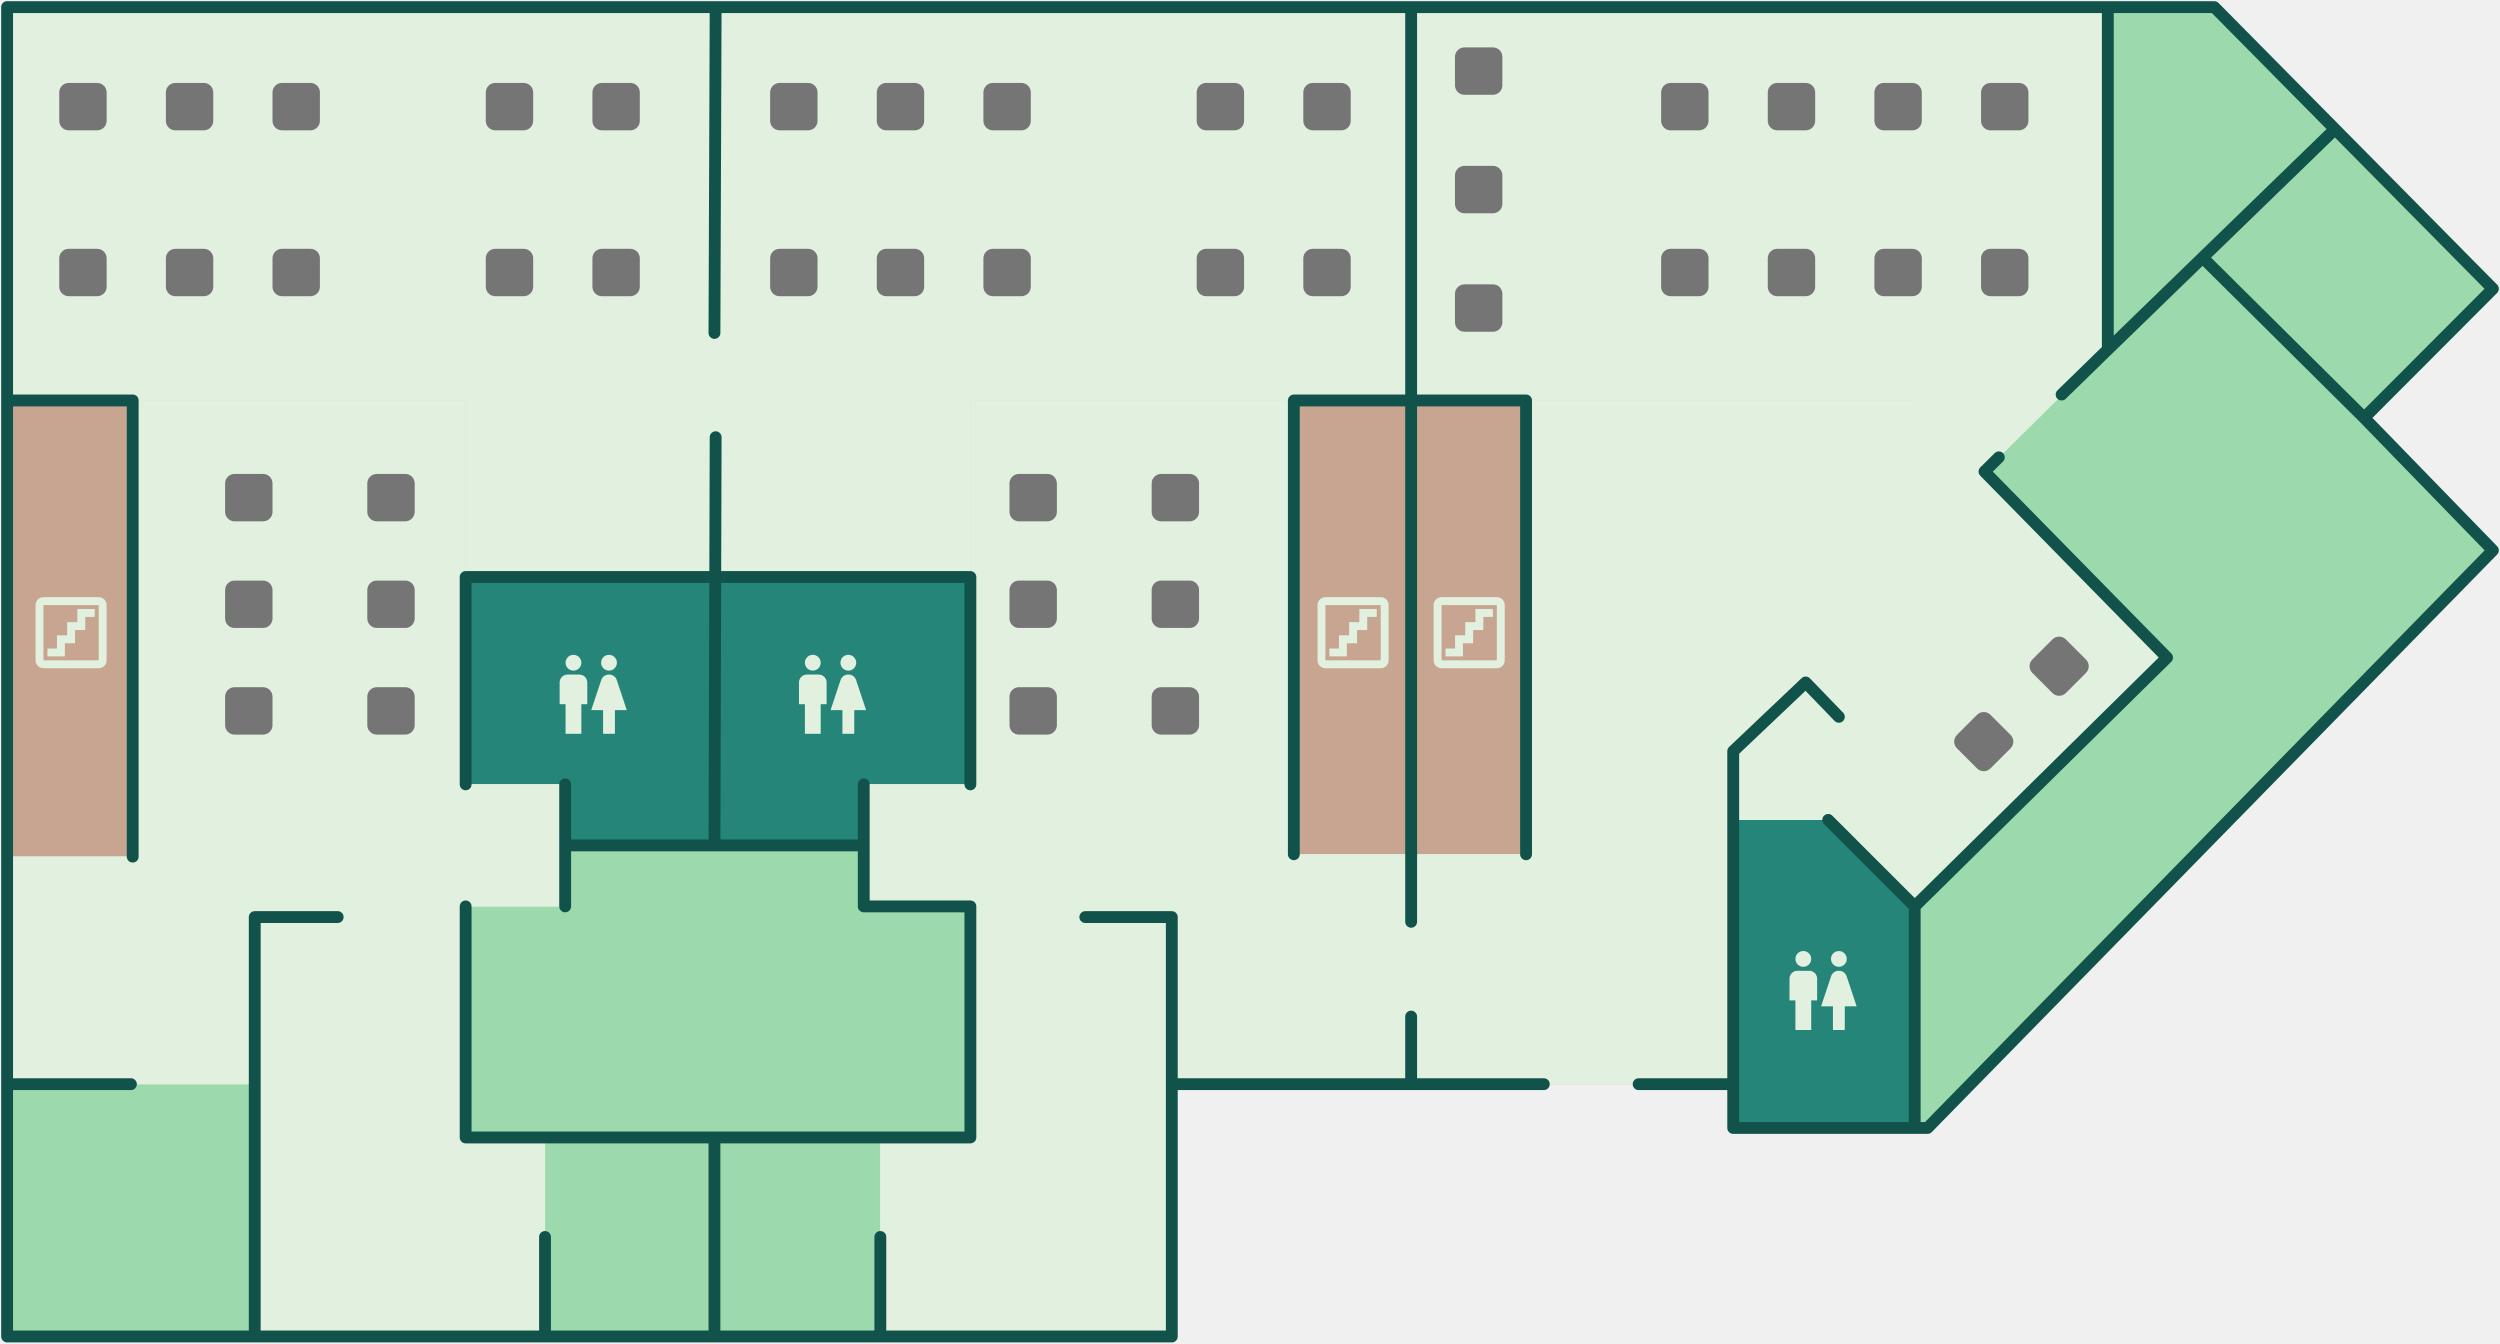
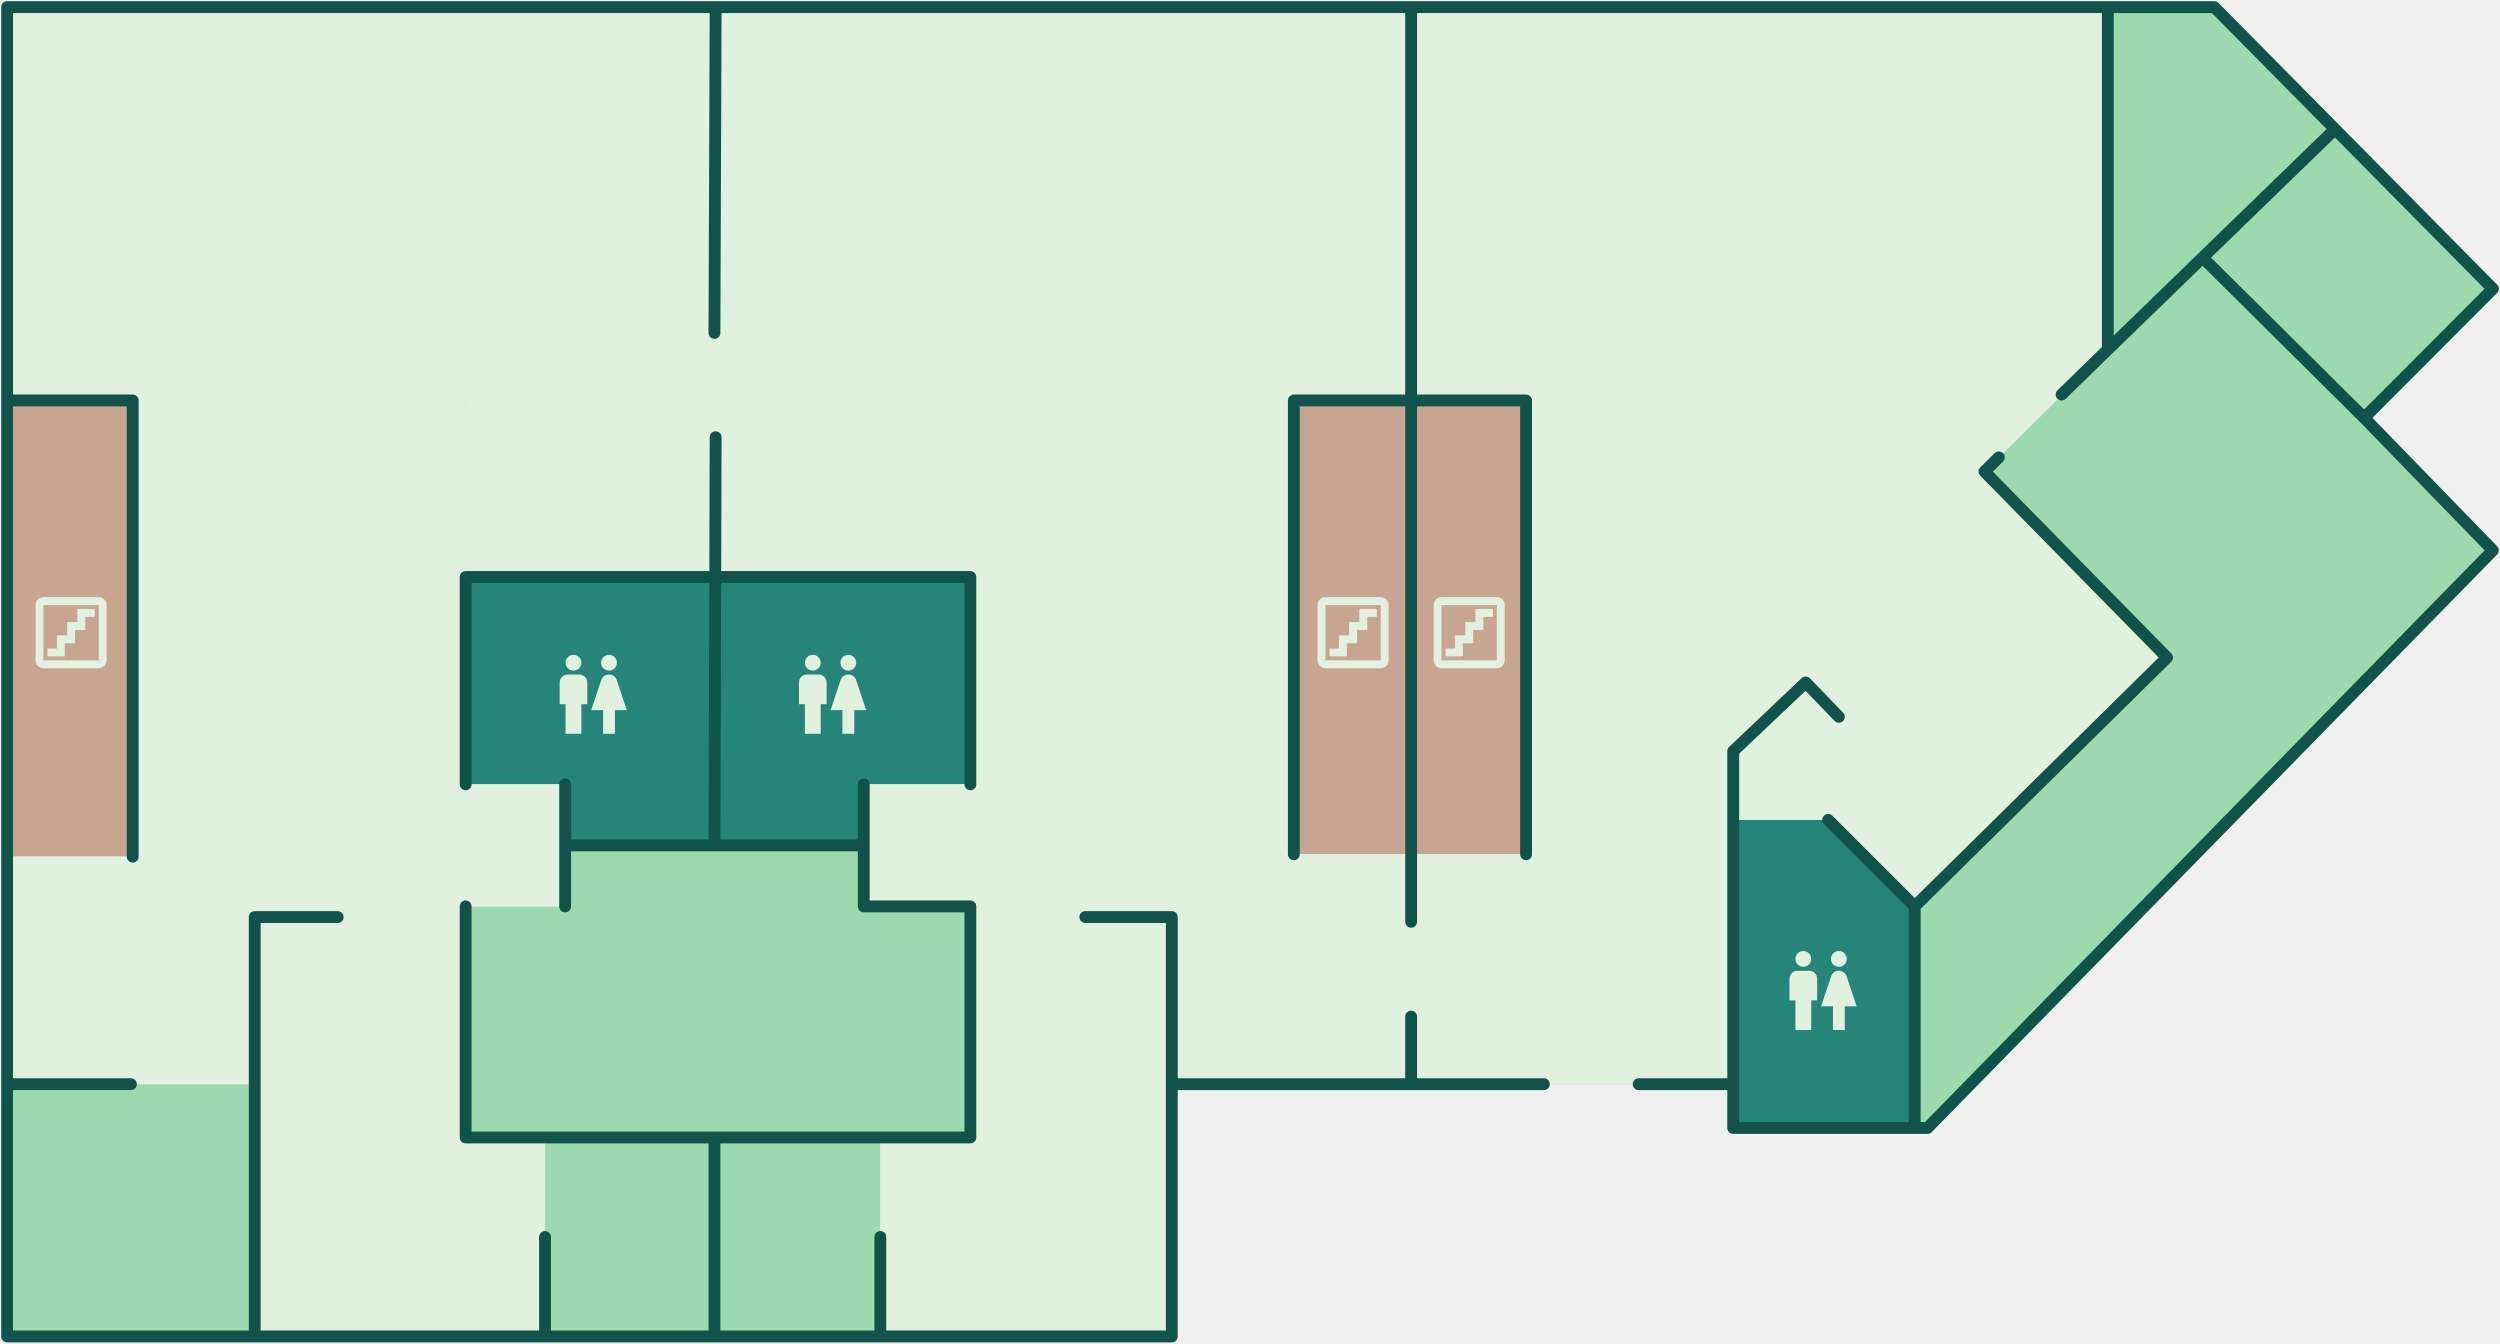
<svg xmlns="http://www.w3.org/2000/svg" width="1055" height="567" viewBox="0 0 1055 567" fill="none">
  <path d="M196.5 331H238.5V356.75H301.5L301.829 243.5H196.5V331Z" fill="#258579" />
  <path d="M364.5 331H409.5V243.5H301.829L301.5 356.75H364.5V331Z" fill="#258579" />
  <path d="M731.418 457.52V476H808V382.5L771.5 346H731.418V457.52Z" fill="#258579" />
  <path d="M595.5 169V3H302H3V169H56H196.5V243.5H301.829H409.5V169H546H595.5Z" fill="#C8A590" />
  <path d="M595.5 3V169H644H808L837.447 199L889.5 147.5V3H595.5Z" fill="#C8A590" />
  <path d="M595.5 457.52H731.418V346H771.5L808 382.5L914.5 277.5L837.447 199L808 169H644V360.5H595.5V457.52Z" fill="#C8A590" />
  <path d="M494.5 457.52H595.5V360.5H546V169H409.5V243.5V331H364.5V356.75V382.5H409.5V480H371.5V564H494.5V457.52Z" fill="#C8A590" />
  <path d="M196.5 480V382.5H238.5V356.75V331H196.5V243.5V169H56V361.5H3V457.52H107.5V564H230V480H196.5Z" fill="#C8A590" />
  <path d="M56 169H3V361.5H56V169Z" fill="#C8A590" />
  <path d="M595.5 169H546V360.5H595.5V169Z" fill="#C8A590" />
  <path d="M595.5 169V360.5H644V169H595.5Z" fill="#C8A590" />
  <path d="M3 457.52V564H107.5V457.52H3Z" fill="#9CDAAD" />
  <path d="M301.5 564V480H230V564H301.5Z" fill="#9CDAAD" />
  <path d="M301.5 480V564H371.5V480H301.5Z" fill="#9CDAAD" />
  <path d="M409.5 382.5H364.5V356.75H301.5H238.5V382.5H196.5V480H230H301.5H371.5H409.5V382.5Z" fill="#9CDAAD" />
  <path d="M1052 232.258L997.664 176.317L929.5 108.697L889.5 147.5L837.447 199L914.5 277.5L808 382.5V476H813.416L1052 232.258Z" fill="#9CDAAD" />
  <path d="M934.437 3H889.5V147.5L929.5 108.697L985.369 54.5L934.437 3Z" fill="#9CDAAD" />
  <path d="M997.664 176.317L1052 121.874L985.369 54.5L929.5 108.697L997.664 176.317Z" fill="#9CDAAD" />
  <path d="M595.5 169V3H302H3V169H56H196.5V243.5H301.829H409.5V169H546H595.5Z" fill="#E1F0DF" />
  <path d="M595.5 3V169H644H808L837.447 199L889.5 147.5V3H595.5Z" fill="#E1F0DF" />
  <path d="M595.5 457.52H731.418V346H771.5L808 382.5L914.5 277.5L837.447 199L808 169H644V360.5H595.5V457.52Z" fill="#E1F0DF" />
  <path d="M494.5 457.52H595.5V360.5H546V169H409.5V243.5V331H364.5V356.75V382.5H409.5V480H371.5V564H494.5V457.52Z" fill="#E1F0DF" />
  <path d="M196.5 480V382.5H238.5V356.75V331H196.5V243.5V169H56V361.5H3V457.52H107.5V564H230V480H196.5Z" fill="#E1F0DF" />
  <path d="M595.5 169V3H302H3V169H56H196.5V243.5H301.829H409.5V169H546H595.5Z" fill="#E1F0DF" />
  <path d="M595.5 3V169H644H808L837.447 199L889.5 147.5V3H595.5Z" fill="#E1F0DF" />
  <path d="M595.5 457.52H731.418V346H771.5L808 382.5L914.5 277.5L837.447 199L808 169H644V360.5H595.5V457.52Z" fill="#E1F0DF" />
  <path d="M494.5 457.52H595.5V360.5H546V169H409.5V243.5V331H364.5V356.75V382.5H409.5V480H371.5V564H494.5V457.52Z" fill="#E1F0DF" />
  <path d="M196.5 480V382.5H238.5V356.75V331H196.5V243.5V169H56V361.5H3V457.52H107.5V564H230V480H196.5Z" fill="#E1F0DF" />
  <path d="M595.5 3V169M595.5 3H889.5M595.5 3H302M997.664 176.317L1052 121.874L985.369 54.5M997.664 176.317L1052 232.258L813.416 476H808M997.664 176.317L929.5 108.697M731.418 457.52V476H808M731.418 457.52V317L762 288L776 302.5M731.418 457.52H691.5M595.5 457.52H494.5M595.5 457.52H651.5M595.5 457.52V429M595.5 169H546V360.5M595.5 169V360.5V389M595.5 169H644V213.5V360.5M808 382.5L914.5 277.5L837.447 199L843.5 193M808 382.5L771.5 346M808 382.5V476M889.5 3H934.437L985.369 54.5M889.5 3V147.5M889.5 147.5L929.5 108.697M889.5 147.5L870 166.5M985.369 54.5L929.5 108.697M494.5 457.52V564H371.5M494.5 457.52V387H458M3 457.52V564H107.5M3 457.52V361.5V169M3 457.52H55.25M409.5 331V243.5H301.829M364.5 331V356.75M196.5 382.5V480H230H301.5M238.5 382.5V356.75M238.5 331V356.75M196.5 331V243.5H301.829M3 169V3H302M3 169H56V361.5M238.5 356.75H301.5M364.5 356.75V382.5H409.5V480H371.5H301.5M364.5 356.75H301.5M302 184.5L301.829 243.5M301.5 356.75L301.829 243.5M301.5 140.5L302 3M142.5 387H107.5V457.52V564M301.5 564V480M301.5 564H371.5M301.5 564H230M371.5 564V522M230 564H107.5M230 564V522" stroke="#11534B" stroke-width="5" stroke-linecap="round" stroke-linejoin="round" />
  <path d="M582.667 255.333V278.667H559.333V255.333H582.667ZM582.667 252H559.333C557.5 252 556 253.5 556 255.333V278.667C556 280.5 557.5 282 559.333 282H582.667C584.5 282 586 280.5 586 278.667V255.333C586 253.5 584.5 252 582.667 252ZM581 257H573.633V262.55H569.333V268.1H565.033V273.667H561V277H568.367V271.45H572.667V265.9H576.967V260.333H581V257Z" fill="#E1F0DF" />
  <path d="M631.667 255.333V278.667H608.333V255.333H631.667ZM631.667 252H608.333C606.5 252 605 253.5 605 255.333V278.667C605 280.5 606.5 282 608.333 282H631.667C633.5 282 635 280.5 635 278.667V255.333C635 253.5 633.5 252 631.667 252ZM630 257H622.633V262.55H618.333V268.1H614.033V273.667H610V277H617.367V271.45H621.667V265.9H625.967V260.333H630V257Z" fill="#E1F0DF" />
  <path d="M41.667 255.333V278.667H18.333V255.333H41.667ZM41.667 252H18.333C16.5 252 15 253.5 15 255.333V278.667C15 280.5 16.5 282 18.333 282H41.667C43.5 282 45 280.5 45 278.667V255.333C45 253.5 43.5 252 41.667 252ZM40 257H32.633V262.55H28.333V268.1H24.033V273.667H20V277H27.367V271.45H31.667V265.9H35.967V260.333H40V257Z" fill="#E1F0DF" />
  <g clip-path="url(#clip0)">
    <path d="M238.667 309.667V297.167H236.167V288C236.167 286.167 237.667 284.667 239.5 284.667H244.5C246.333 284.667 247.833 286.167 247.833 288V297.167H245.333V309.667H238.667ZM259.5 309.667V299.667H264.5L260.267 286.95C259.8 285.583 258.533 284.667 257.1 284.667H256.9C255.467 284.667 254.183 285.583 253.733 286.95L249.5 299.667H254.5V309.667H259.5ZM242 283C243.85 283 245.333 281.517 245.333 279.667C245.333 277.817 243.85 276.333 242 276.333C240.15 276.333 238.667 277.817 238.667 279.667C238.667 281.517 240.15 283 242 283ZM257 283C258.85 283 260.333 281.517 260.333 279.667C260.333 277.817 258.85 276.333 257 276.333C255.15 276.333 253.667 277.817 253.667 279.667C253.667 281.517 255.15 283 257 283Z" fill="#E1F0DF" />
  </g>
  <g clip-path="url(#clip1)">
    <path d="M339.667 309.667V297.167H337.167V288C337.167 286.167 338.667 284.667 340.5 284.667H345.5C347.333 284.667 348.833 286.167 348.833 288V297.167H346.333V309.667H339.667ZM360.5 309.667V299.667H365.5L361.267 286.95C360.8 285.583 359.533 284.667 358.1 284.667H357.9C356.467 284.667 355.183 285.583 354.733 286.95L350.5 299.667H355.5V309.667H360.5ZM343 283C344.85 283 346.333 281.517 346.333 279.667C346.333 277.817 344.85 276.333 343 276.333C341.15 276.333 339.667 277.817 339.667 279.667C339.667 281.517 341.15 283 343 283ZM358 283C359.85 283 361.333 281.517 361.333 279.667C361.333 277.817 359.85 276.333 358 276.333C356.15 276.333 354.667 277.817 354.667 279.667C354.667 281.517 356.15 283 358 283Z" fill="#E1F0DF" />
  </g>
  <g clip-path="url(#clip2)">
    <path d="M757.667 434.667V422.167H755.167V413C755.167 411.167 756.667 409.667 758.5 409.667H763.5C765.333 409.667 766.833 411.167 766.833 413V422.167H764.333V434.667H757.667ZM778.5 434.667V424.667H783.5L779.267 411.95C778.8 410.583 777.533 409.667 776.1 409.667H775.9C774.467 409.667 773.183 410.583 772.733 411.95L768.5 424.667H773.5V434.667H778.5ZM761 408C762.85 408 764.333 406.517 764.333 404.667C764.333 402.817 762.85 401.333 761 401.333C759.15 401.333 757.667 402.817 757.667 404.667C757.667 406.517 759.15 408 761 408ZM776 408C777.85 408 779.333 406.517 779.333 404.667C779.333 402.817 777.85 401.333 776 401.333C774.15 401.333 772.667 402.817 772.667 404.667C772.667 406.517 774.15 408 776 408Z" fill="#E1F0DF" />
  </g>
-   <path d="M99 310C96.791 310 95 308.209 95 306V294C95 291.791 96.791 290 99 290H111C113.209 290 115 291.791 115 294V306C115 308.209 113.209 310 111 310H99Z" fill="#757575" />
-   <path d="M99 265C96.791 265 95 263.209 95 261V249C95 246.791 96.791 245 99 245H111C113.209 245 115 246.791 115 249V261C115 263.209 113.209 265 111 265H99Z" fill="#757575" />
-   <path d="M99 220C96.791 220 95 218.209 95 216V204C95 201.791 96.791 200 99 200H111C113.209 200 115 201.791 115 204V216C115 218.209 113.209 220 111 220H99Z" fill="#757575" />
-   <path d="M159 310C156.791 310 155 308.209 155 306V294C155 291.791 156.791 290 159 290H171C173.209 290 175 291.791 175 294V306C175 308.209 173.209 310 171 310H159Z" fill="#757575" />
-   <path d="M159 265C156.791 265 155 263.209 155 261V249C155 246.791 156.791 245 159 245H171C173.209 245 175 246.791 175 249V261C175 263.209 173.209 265 171 265H159Z" fill="#757575" />
-   <path d="M159 220C156.791 220 155 218.209 155 216V204C155 201.791 156.791 200 159 200H171C173.209 200 175 201.791 175 204V216C175 218.209 173.209 220 171 220H159Z" fill="#757575" />
-   <path d="M430 310C427.791 310 426 308.209 426 306V294C426 291.791 427.791 290 430 290H442C444.209 290 446 291.791 446 294V306C446 308.209 444.209 310 442 310H430Z" fill="#757575" />
-   <path d="M430 265C427.791 265 426 263.209 426 261V249C426 246.791 427.791 245 430 245H442C444.209 245 446 246.791 446 249V261C446 263.209 444.209 265 442 265H430Z" fill="#757575" />
-   <path d="M430 220C427.791 220 426 218.209 426 216V204C426 201.791 427.791 200 430 200H442C444.209 200 446 201.791 446 204V216C446 218.209 444.209 220 442 220H430Z" fill="#757575" />
-   <path d="M490 310C487.791 310 486 308.209 486 306V294C486 291.791 487.791 290 490 290H502C504.209 290 506 291.791 506 294V306C506 308.209 504.209 310 502 310H490Z" fill="#757575" />
-   <path d="M490 265C487.791 265 486 263.209 486 261V249C486 246.791 487.791 245 490 245H502C504.209 245 506 246.791 506 249V261C506 263.209 504.209 265 502 265H490Z" fill="#757575" />
-   <path d="M490 220C487.791 220 486 218.209 486 216V204C486 201.791 487.791 200 490 200H502C504.209 200 506 201.791 506 204V216C506 218.209 504.209 220 502 220H490Z" fill="#757575" />
-   <path d="M825.828 315.79C824.266 314.228 824.266 311.696 825.828 310.133L834.314 301.648C835.876 300.086 838.408 300.086 839.971 301.648L848.456 310.133C850.018 311.696 850.018 314.228 848.456 315.79L839.971 324.276C838.408 325.838 835.876 325.838 834.314 324.276L825.828 315.79Z" fill="#757575" />
-   <path d="M857.648 283.971C856.086 282.408 856.086 279.876 857.648 278.314L866.134 269.828C867.696 268.266 870.228 268.266 871.79 269.828L880.276 278.314C881.838 279.876 881.838 282.408 880.276 283.971L871.79 292.456C870.228 294.018 867.696 294.018 866.134 292.456L857.648 283.971Z" fill="#757575" />
-   <path d="M325 39C325 36.791 326.791 35 329 35H341C343.209 35 345 36.791 345 39V51C345 53.209 343.209 55 341 55H329C326.791 55 325 53.209 325 51V39Z" fill="#757575" />
-   <path d="M370 39C370 36.791 371.791 35 374 35H386C388.209 35 390 36.791 390 39V51C390 53.209 388.209 55 386 55H374C371.791 55 370 53.209 370 51V39Z" fill="#757575" />
-   <path d="M415 39C415 36.791 416.791 35 419 35H431C433.209 35 435 36.791 435 39V51C435 53.209 433.209 55 431 55H419C416.791 55 415 53.209 415 51V39Z" fill="#757575" />
-   <path d="M325 109C325 106.791 326.791 105 329 105H341C343.209 105 345 106.791 345 109V121C345 123.209 343.209 125 341 125H329C326.791 125 325 123.209 325 121V109Z" fill="#757575" />
-   <path d="M370 109C370 106.791 371.791 105 374 105H386C388.209 105 390 106.791 390 109V121C390 123.209 388.209 125 386 125H374C371.791 125 370 123.209 370 121V109Z" fill="#757575" />
-   <path d="M415 109C415 106.791 416.791 105 419 105H431C433.209 105 435 106.791 435 109V121C435 123.209 433.209 125 431 125H419C416.791 125 415 123.209 415 121V109Z" fill="#757575" />
-   <path d="M505 39C505 36.791 506.791 35 509 35H521C523.209 35 525 36.791 525 39V51C525 53.209 523.209 55 521 55H509C506.791 55 505 53.209 505 51V39Z" fill="#757575" />
-   <path d="M550 39C550 36.791 551.791 35 554 35H566C568.209 35 570 36.791 570 39V51C570 53.209 568.209 55 566 55H554C551.791 55 550 53.209 550 51V39Z" fill="#757575" />
-   <path d="M505 109C505 106.791 506.791 105 509 105H521C523.209 105 525 106.791 525 109V121C525 123.209 523.209 125 521 125H509C506.791 125 505 123.209 505 121V109Z" fill="#757575" />
-   <path d="M550 109C550 106.791 551.791 105 554 105H566C568.209 105 570 106.791 570 109V121C570 123.209 568.209 125 566 125H554C551.791 125 550 123.209 550 121V109Z" fill="#757575" />
-   <path d="M25 39C25 36.791 26.791 35 29 35H41C43.209 35 45 36.791 45 39V51C45 53.209 43.209 55 41 55H29C26.791 55 25 53.209 25 51V39Z" fill="#757575" />
-   <path d="M70 39C70 36.791 71.791 35 74 35H86C88.209 35 90 36.791 90 39V51C90 53.209 88.209 55 86 55H74C71.791 55 70 53.209 70 51V39Z" fill="#757575" />
-   <path d="M115 39C115 36.791 116.791 35 119 35H131C133.209 35 135 36.791 135 39V51C135 53.209 133.209 55 131 55H119C116.791 55 115 53.209 115 51V39Z" fill="#757575" />
-   <path d="M25 109C25 106.791 26.791 105 29 105H41C43.209 105 45 106.791 45 109V121C45 123.209 43.209 125 41 125H29C26.791 125 25 123.209 25 121V109Z" fill="#757575" />
-   <path d="M70 109C70 106.791 71.791 105 74 105H86C88.209 105 90 106.791 90 109V121C90 123.209 88.209 125 86 125H74C71.791 125 70 123.209 70 121V109Z" fill="#757575" />
-   <path d="M115 109C115 106.791 116.791 105 119 105H131C133.209 105 135 106.791 135 109V121C135 123.209 133.209 125 131 125H119C116.791 125 115 123.209 115 121V109Z" fill="#757575" />
-   <path d="M205 39C205 36.791 206.791 35 209 35H221C223.209 35 225 36.791 225 39V51C225 53.209 223.209 55 221 55H209C206.791 55 205 53.209 205 51V39Z" fill="#757575" />
-   <path d="M250 39C250 36.791 251.791 35 254 35H266C268.209 35 270 36.791 270 39V51C270 53.209 268.209 55 266 55H254C251.791 55 250 53.209 250 51V39Z" fill="#757575" />
-   <path d="M205 109C205 106.791 206.791 105 209 105H221C223.209 105 225 106.791 225 109V121C225 123.209 223.209 125 221 125H209C206.791 125 205 123.209 205 121V109Z" fill="#757575" />
-   <path d="M250 109C250 106.791 251.791 105 254 105H266C268.209 105 270 106.791 270 109V121C270 123.209 268.209 125 266 125H254C251.791 125 250 123.209 250 121V109Z" fill="#757575" />
-   <path d="M701 39C701 36.791 702.791 35 705 35H717C719.209 35 721 36.791 721 39V51C721 53.209 719.209 55 717 55H705C702.791 55 701 53.209 701 51V39Z" fill="#757575" />
-   <path d="M746 39C746 36.791 747.791 35 750 35H762C764.209 35 766 36.791 766 39V51C766 53.209 764.209 55 762 55H750C747.791 55 746 53.209 746 51V39Z" fill="#757575" />
-   <path d="M791 39C791 36.791 792.791 35 795 35H807C809.209 35 811 36.791 811 39V51C811 53.209 809.209 55 807 55H795C792.791 55 791 53.209 791 51V39Z" fill="#757575" />
-   <path d="M836 39C836 36.791 837.791 35 840 35H852C854.209 35 856 36.791 856 39V51C856 53.209 854.209 55 852 55H840C837.791 55 836 53.209 836 51V39Z" fill="#757575" />
-   <path d="M701 109C701 106.791 702.791 105 705 105H717C719.209 105 721 106.791 721 109V121C721 123.209 719.209 125 717 125H705C702.791 125 701 123.209 701 121V109Z" fill="#757575" />
-   <path d="M746 109C746 106.791 747.791 105 750 105H762C764.209 105 766 106.791 766 109V121C766 123.209 764.209 125 762 125H750C747.791 125 746 123.209 746 121V109Z" fill="#757575" />
-   <path d="M791 109C791 106.791 792.791 105 795 105H807C809.209 105 811 106.791 811 109V121C811 123.209 809.209 125 807 125H795C792.791 125 791 123.209 791 121V109Z" fill="#757575" />
-   <path d="M836 109C836 106.791 837.791 105 840 105H852C854.209 105 856 106.791 856 109V121C856 123.209 854.209 125 852 125H840C837.791 125 836 123.209 836 121V109Z" fill="#757575" />
-   <path d="M614 24C614 21.791 615.791 20 618 20H630C632.209 20 634 21.791 634 24V36C634 38.209 632.209 40 630 40H618C615.791 40 614 38.209 614 36V24Z" fill="#757575" />
-   <path d="M614 74C614 71.791 615.791 70 618 70H630C632.209 70 634 71.791 634 74V86C634 88.209 632.209 90 630 90H618C615.791 90 614 88.209 614 86V74Z" fill="#757575" />
-   <path d="M614 124C614 121.791 615.791 120 618 120H630C632.209 120 634 121.791 634 124V136C634 138.209 632.209 140 630 140H618C615.791 140 614 138.209 614 136V124Z" fill="#757575" />
  <defs>
    <clipPath id="clip0">
      <rect width="40" height="40" fill="white" transform="translate(229.5 273)" />
    </clipPath>
    <clipPath id="clip1">
      <rect width="40" height="40" fill="white" transform="translate(330.5 273)" />
    </clipPath>
    <clipPath id="clip2">
      <rect width="40" height="40" fill="white" transform="translate(748.5 398)" />
    </clipPath>
  </defs>
</svg>
